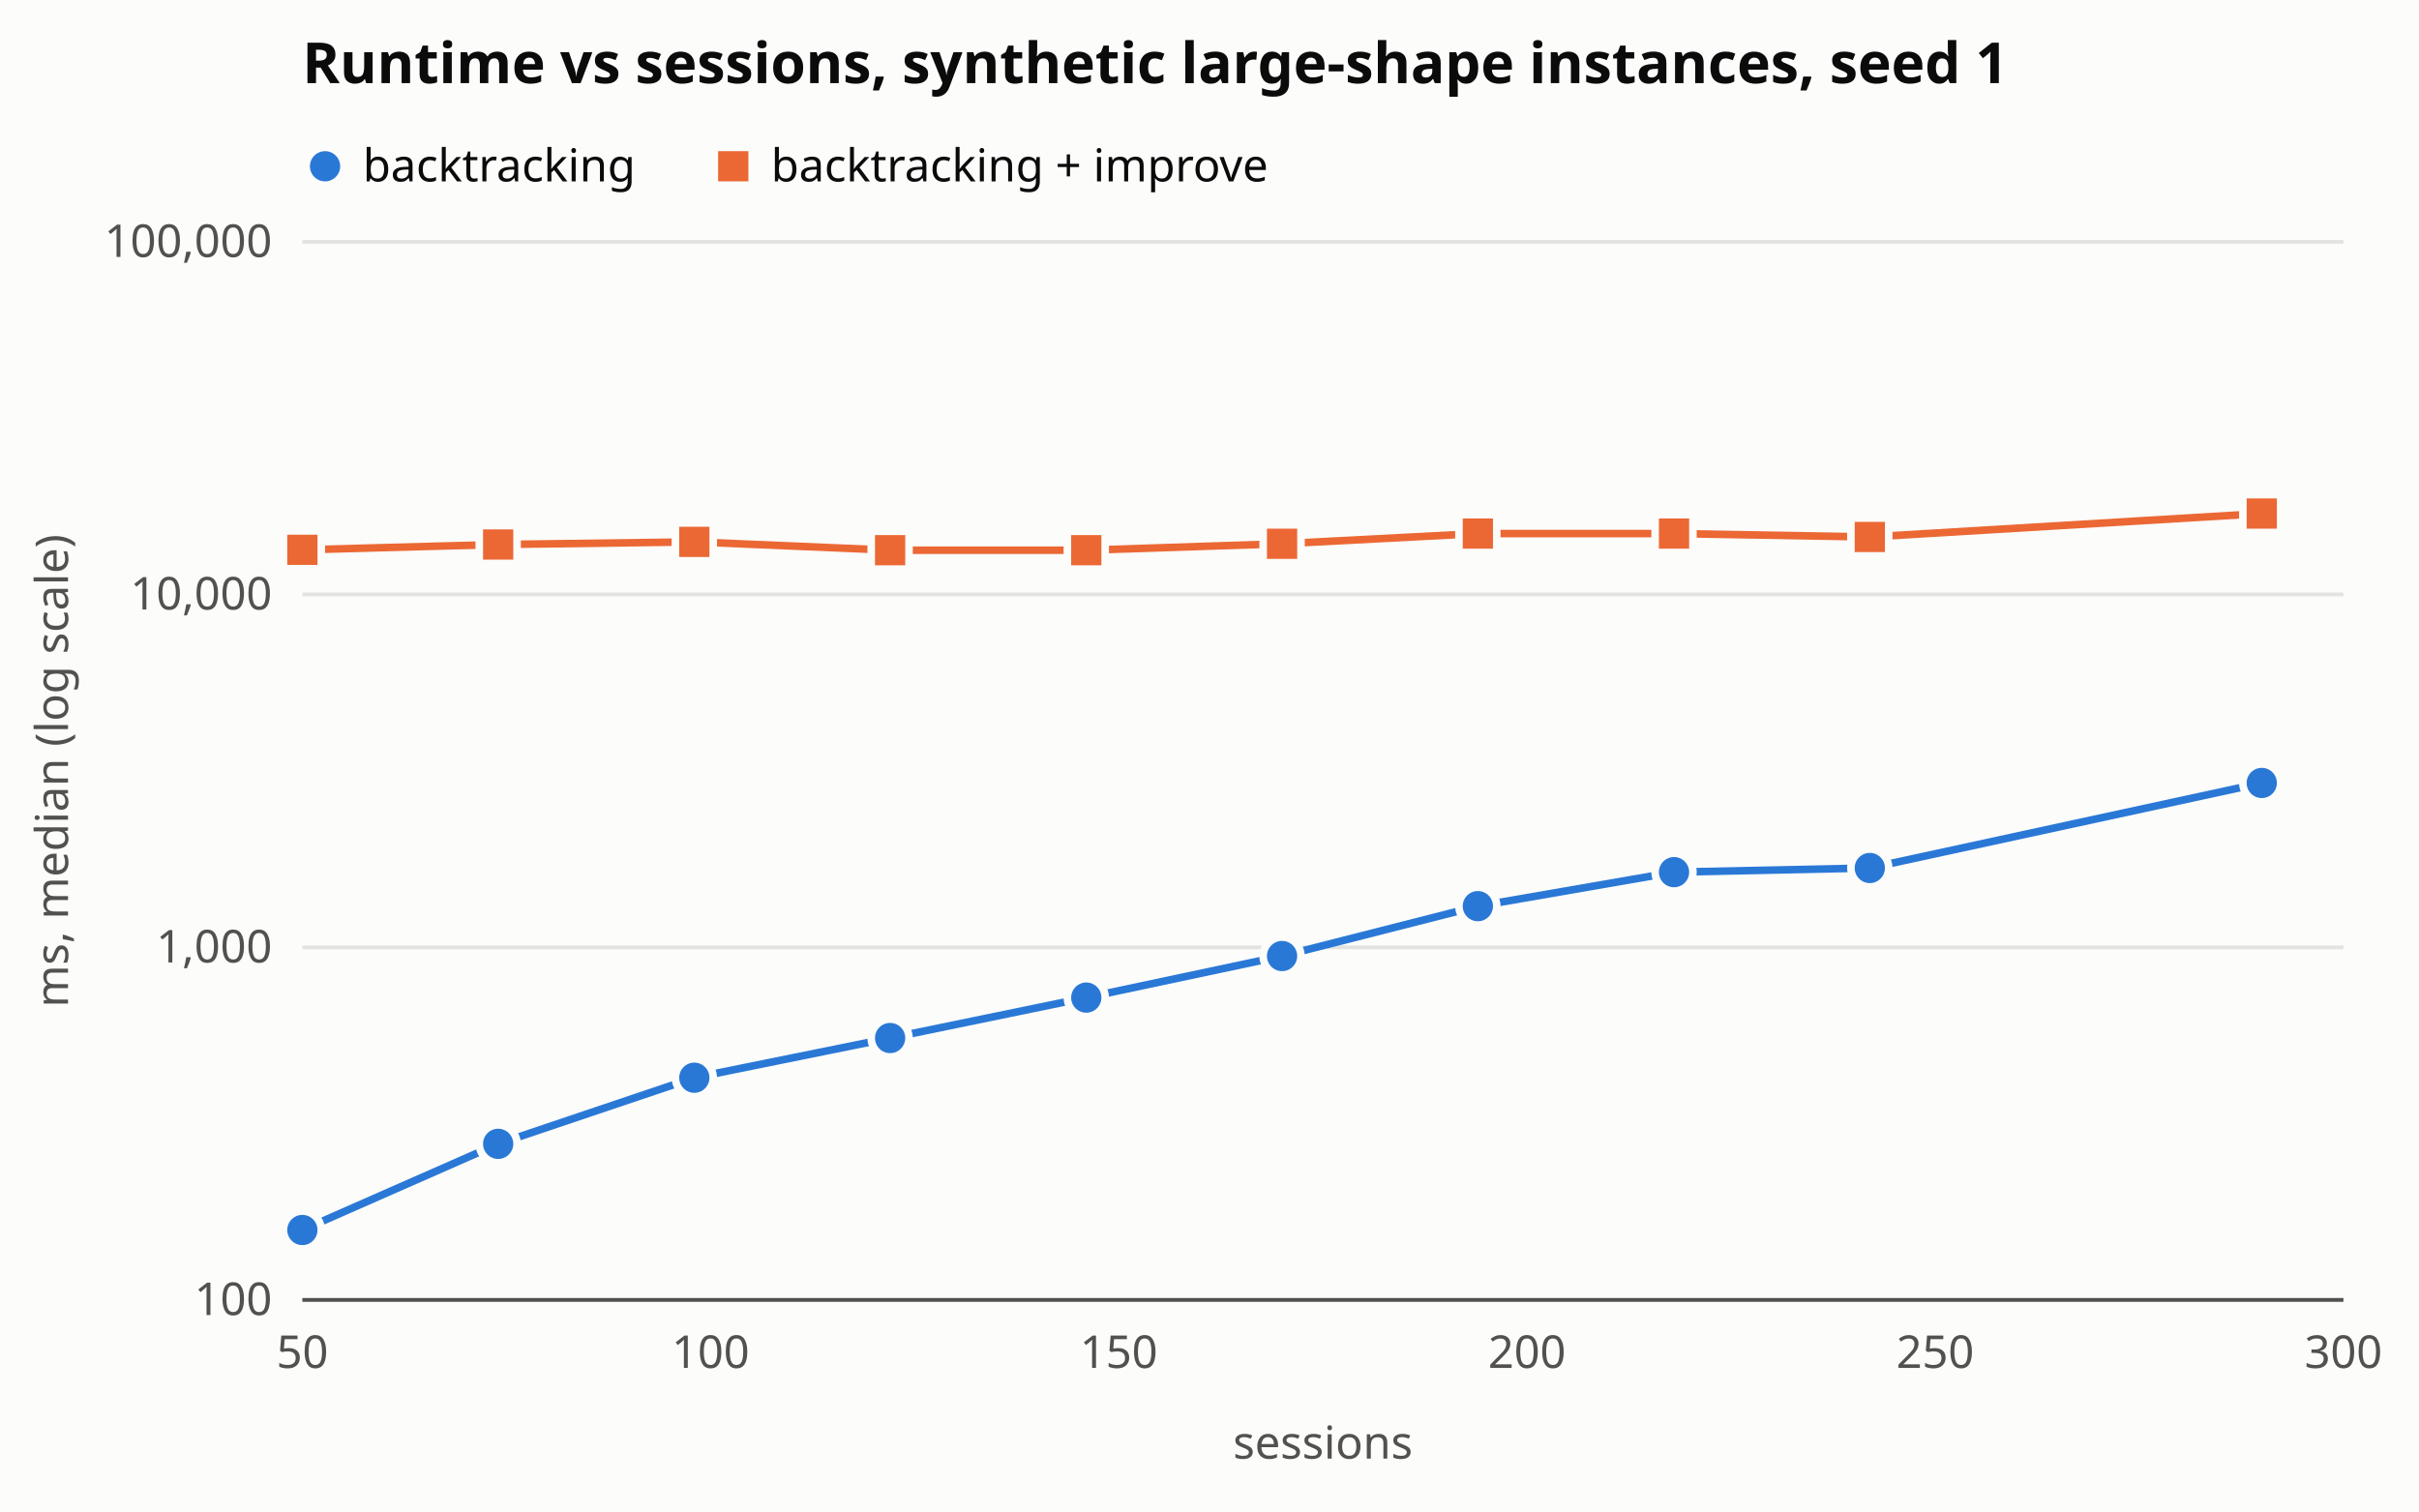
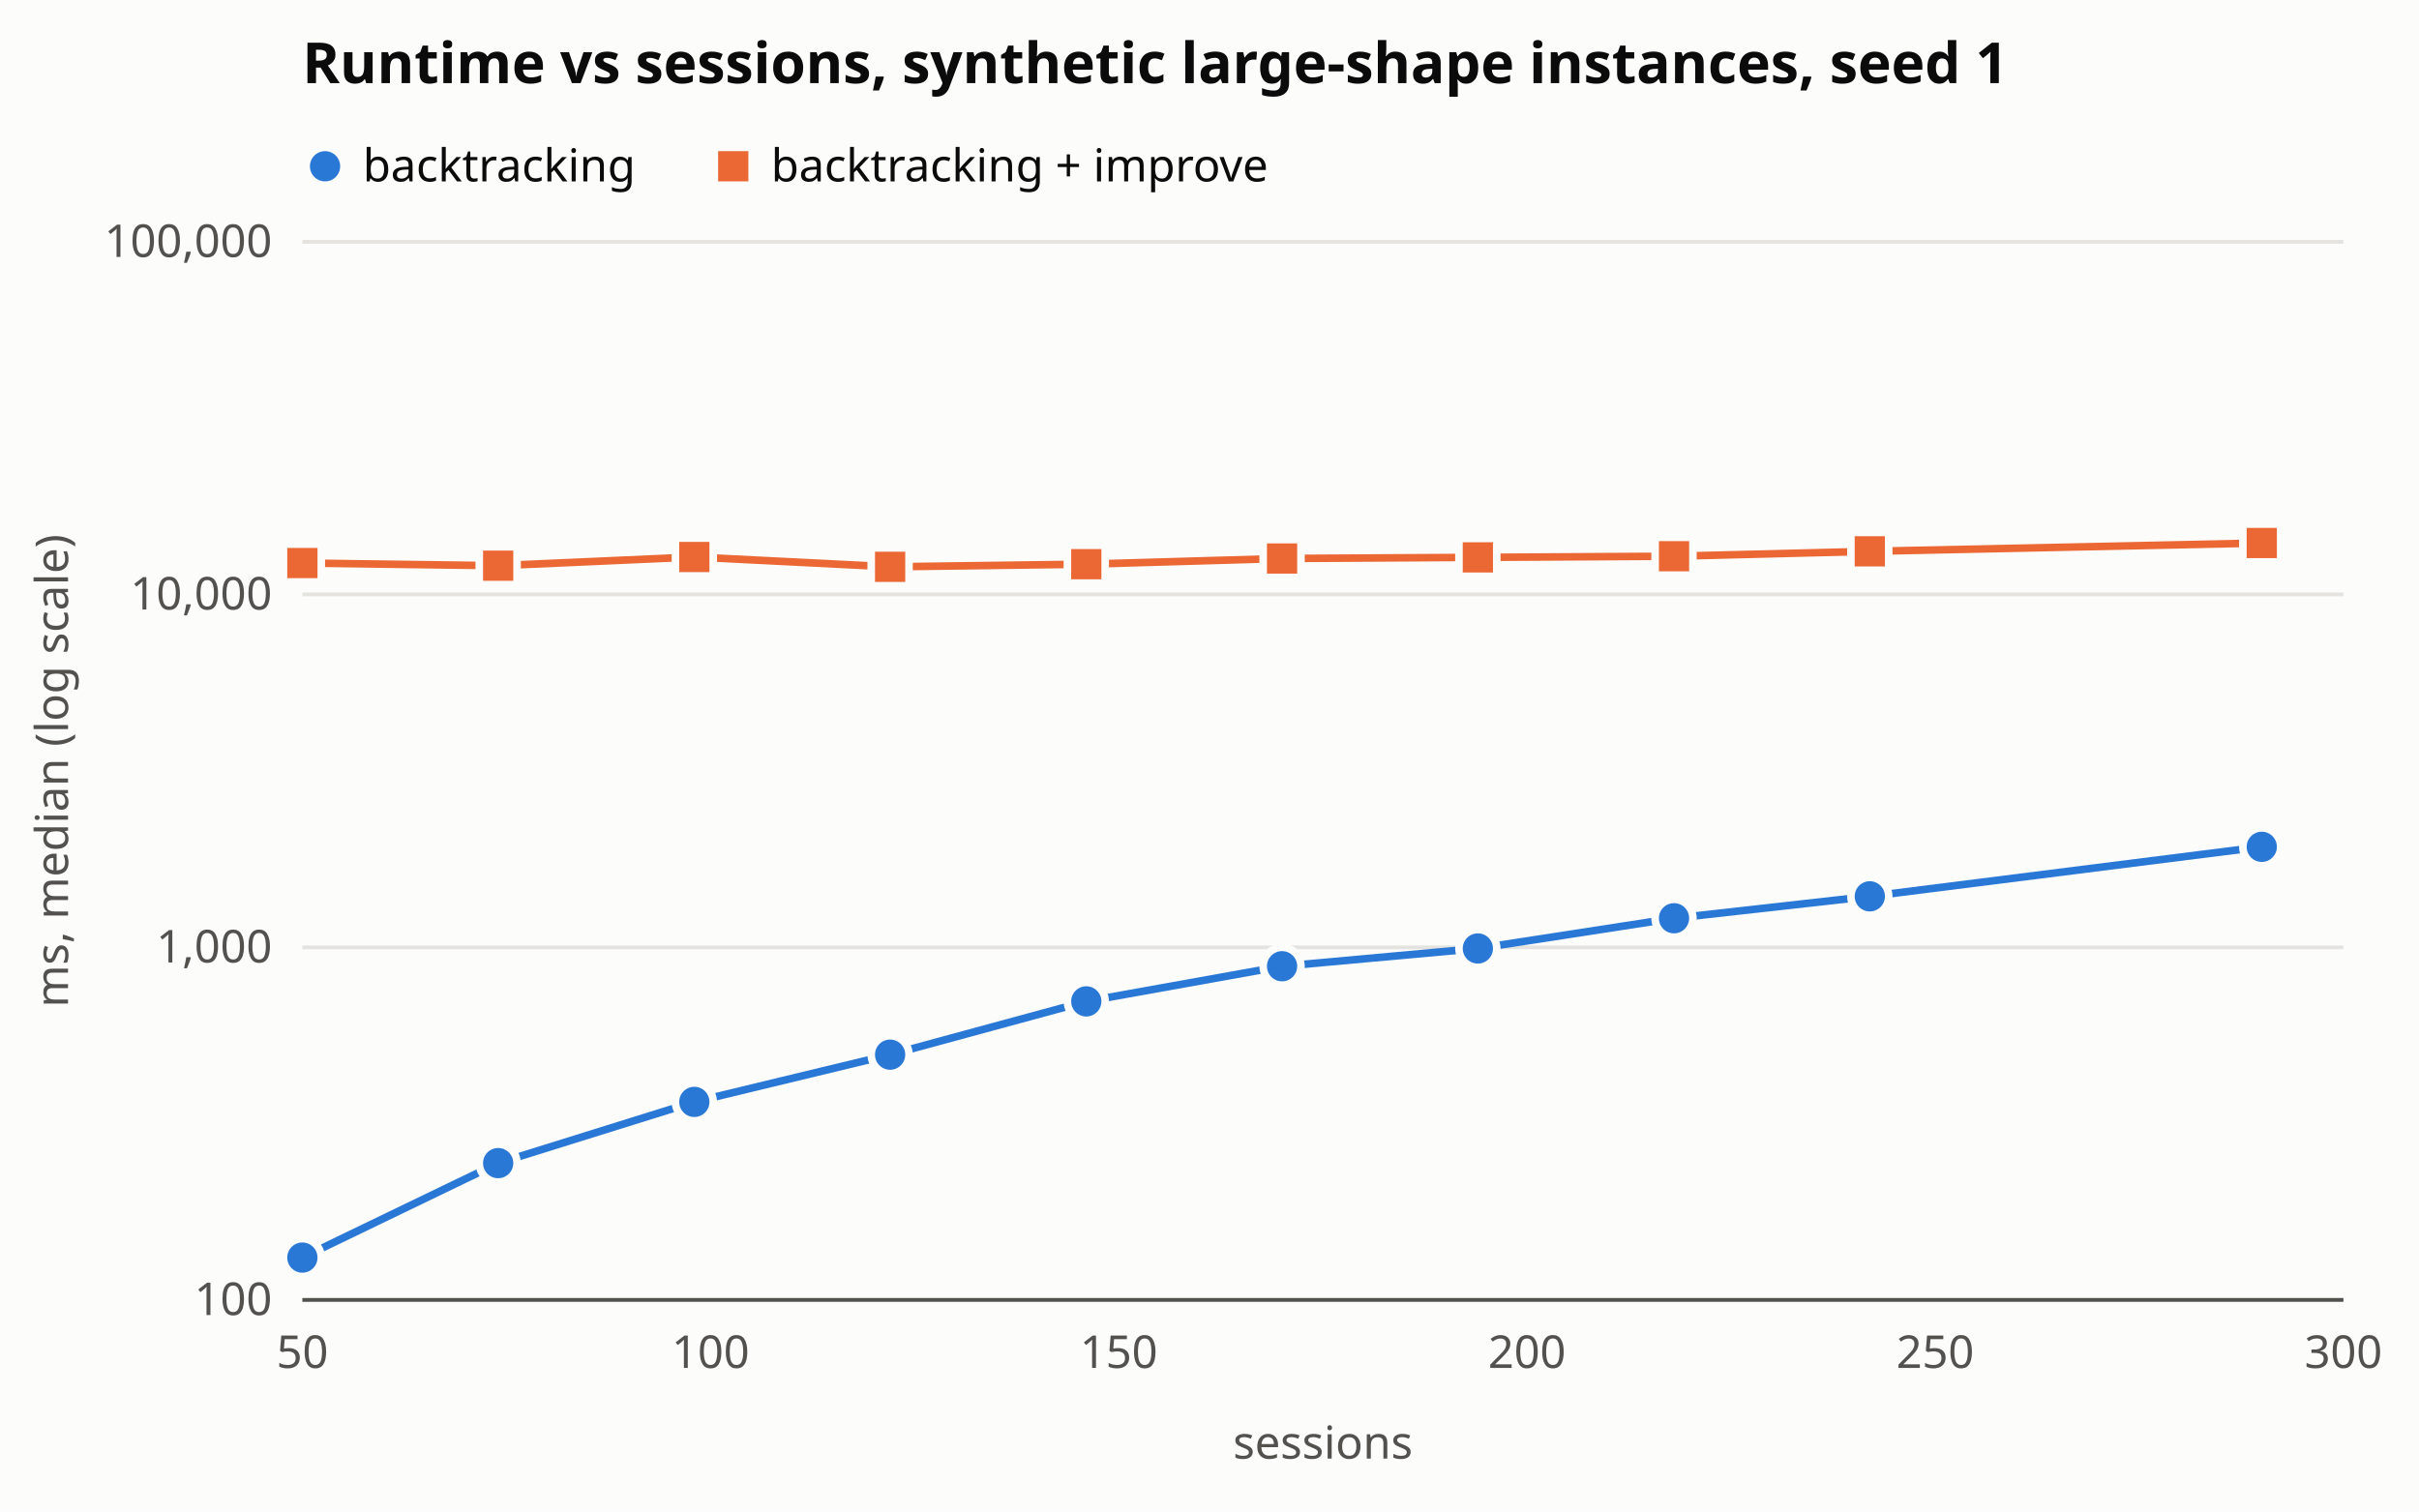
<svg xmlns="http://www.w3.org/2000/svg" width="640" height="400" viewBox="0 0 640 400" font-family="system-ui, sans-serif" font-size="12">
  <rect width="640" height="400" fill="#fcfcfb" />
  <text x="80.0" y="22.0" text-anchor="start" fill="#0b0b0b" font-size="15" font-weight="600">Runtime vs sessions, synthetic large-shape instances, seed 1</text>
  <line x1="80" x2="620" y1="344.0" y2="344.0" stroke="#e4e3df" />
  <text x="72.0" y="348.0" text-anchor="end" fill="#52514e">100</text>
  <line x1="80" x2="620" y1="250.7" y2="250.7" stroke="#e4e3df" />
  <text x="72.0" y="254.7" text-anchor="end" fill="#52514e">1,000</text>
  <line x1="80" x2="620" y1="157.3" y2="157.3" stroke="#e4e3df" />
  <text x="72.0" y="161.3" text-anchor="end" fill="#52514e">10,000</text>
  <line x1="80" x2="620" y1="64.0" y2="64.0" stroke="#e4e3df" />
  <text x="72.0" y="68.0" text-anchor="end" fill="#52514e">100,000</text>
  <text x="80.0" y="362.0" text-anchor="middle" fill="#52514e">50</text>
  <text x="188.0" y="362.0" text-anchor="middle" fill="#52514e">100</text>
  <text x="296.0" y="362.0" text-anchor="middle" fill="#52514e">150</text>
  <text x="404.0" y="362.0" text-anchor="middle" fill="#52514e">200</text>
  <text x="512.0" y="362.0" text-anchor="middle" fill="#52514e">250</text>
  <text x="620.0" y="362.0" text-anchor="middle" fill="#52514e">300</text>
  <line x1="80" x2="620" y1="344" y2="344" stroke="#52514e" />
  <text x="350.0" y="386.0" text-anchor="middle" fill="#52514e">sessions</text>
  <text x="18.0" y="204.0" text-anchor="middle" fill="#52514e" transform="rotate(-90 18 204.0)">ms, median (log scale)</text>
  <circle cx="86.0" cy="44.0" r="5" fill="#2a78d6" stroke="#fcfcfb" stroke-width="2" />
  <text x="96.0" y="48.0" text-anchor="start" fill="#0b0b0b">backtracking</text>
-   <polyline points="80.0,325.5 131.8,302.7 183.7,285.2 235.5,274.7 287.4,264.0 339.2,253.0 391.0,239.8 442.9,230.8 494.7,229.7 598.4,207.2" fill="none" stroke="#2a78d6" stroke-width="2" />
-   <circle cx="80.0" cy="325.5" r="5" fill="#2a78d6" stroke="#fcfcfb" stroke-width="2" />
-   <circle cx="131.8" cy="302.7" r="5" fill="#2a78d6" stroke="#fcfcfb" stroke-width="2" />
-   <circle cx="183.7" cy="285.2" r="5" fill="#2a78d6" stroke="#fcfcfb" stroke-width="2" />
-   <circle cx="235.5" cy="274.7" r="5" fill="#2a78d6" stroke="#fcfcfb" stroke-width="2" />
-   <circle cx="287.4" cy="264.0" r="5" fill="#2a78d6" stroke="#fcfcfb" stroke-width="2" />
-   <circle cx="339.2" cy="253.0" r="5" fill="#2a78d6" stroke="#fcfcfb" stroke-width="2" />
-   <circle cx="391.0" cy="239.8" r="5" fill="#2a78d6" stroke="#fcfcfb" stroke-width="2" />
-   <circle cx="442.9" cy="230.8" r="5" fill="#2a78d6" stroke="#fcfcfb" stroke-width="2" />
-   <circle cx="494.7" cy="229.7" r="5" fill="#2a78d6" stroke="#fcfcfb" stroke-width="2" />
-   <circle cx="598.4" cy="207.2" r="5" fill="#2a78d6" stroke="#fcfcfb" stroke-width="2" />
+   <polyline points="80.0,332.8 131.8,307.8 183.7,291.6 235.5,279.1 287.4,265.0 339.2,255.7 391.0,251.0 442.9,243.0 494.7,237.2 598.4,224.1" fill="none" stroke="#2a78d6" stroke-width="2" />
+   <circle cx="80.0" cy="332.8" r="5" fill="#2a78d6" stroke="#fcfcfb" stroke-width="2" />
+   <circle cx="131.8" cy="307.8" r="5" fill="#2a78d6" stroke="#fcfcfb" stroke-width="2" />
+   <circle cx="183.7" cy="291.6" r="5" fill="#2a78d6" stroke="#fcfcfb" stroke-width="2" />
+   <circle cx="235.5" cy="279.1" r="5" fill="#2a78d6" stroke="#fcfcfb" stroke-width="2" />
+   <circle cx="287.4" cy="265.0" r="5" fill="#2a78d6" stroke="#fcfcfb" stroke-width="2" />
+   <circle cx="339.2" cy="255.7" r="5" fill="#2a78d6" stroke="#fcfcfb" stroke-width="2" />
+   <circle cx="391.0" cy="251.0" r="5" fill="#2a78d6" stroke="#fcfcfb" stroke-width="2" />
+   <circle cx="442.9" cy="243.0" r="5" fill="#2a78d6" stroke="#fcfcfb" stroke-width="2" />
+   <circle cx="494.7" cy="237.2" r="5" fill="#2a78d6" stroke="#fcfcfb" stroke-width="2" />
+   <circle cx="598.4" cy="224.1" r="5" fill="#2a78d6" stroke="#fcfcfb" stroke-width="2" />
  <rect x="189.0" y="39.0" width="10" height="10" fill="#eb6834" stroke="#fcfcfb" stroke-width="2" />
  <text x="204.0" y="48.0" text-anchor="start" fill="#0b0b0b">backtracking + improve</text>
-   <polyline points="80.0,145.5 131.8,144.1 183.7,143.4 235.5,145.6 287.4,145.6 339.2,143.9 391.0,141.2 442.9,141.2 494.7,142.1 598.4,135.9" fill="none" stroke="#eb6834" stroke-width="2" />
-   <rect x="75.0" y="140.5" width="10" height="10" fill="#eb6834" stroke="#fcfcfb" stroke-width="2" />
-   <rect x="126.8" y="139.1" width="10" height="10" fill="#eb6834" stroke="#fcfcfb" stroke-width="2" />
-   <rect x="178.7" y="138.4" width="10" height="10" fill="#eb6834" stroke="#fcfcfb" stroke-width="2" />
-   <rect x="230.5" y="140.6" width="10" height="10" fill="#eb6834" stroke="#fcfcfb" stroke-width="2" />
-   <rect x="282.4" y="140.6" width="10" height="10" fill="#eb6834" stroke="#fcfcfb" stroke-width="2" />
-   <rect x="334.2" y="138.9" width="10" height="10" fill="#eb6834" stroke="#fcfcfb" stroke-width="2" />
-   <rect x="386.0" y="136.2" width="10" height="10" fill="#eb6834" stroke="#fcfcfb" stroke-width="2" />
-   <rect x="437.9" y="136.2" width="10" height="10" fill="#eb6834" stroke="#fcfcfb" stroke-width="2" />
-   <rect x="489.7" y="137.1" width="10" height="10" fill="#eb6834" stroke="#fcfcfb" stroke-width="2" />
-   <rect x="593.4" y="130.9" width="10" height="10" fill="#eb6834" stroke="#fcfcfb" stroke-width="2" />
+   <polyline points="80.0,149.0 131.8,149.7 183.7,147.4 235.5,150.0 287.4,149.3 339.2,147.8 391.0,147.5 442.9,147.2 494.7,145.9 598.4,143.7" fill="none" stroke="#eb6834" stroke-width="2" />
+   <rect x="75.0" y="144.0" width="10" height="10" fill="#eb6834" stroke="#fcfcfb" stroke-width="2" />
+   <rect x="126.8" y="144.7" width="10" height="10" fill="#eb6834" stroke="#fcfcfb" stroke-width="2" />
+   <rect x="178.7" y="142.4" width="10" height="10" fill="#eb6834" stroke="#fcfcfb" stroke-width="2" />
+   <rect x="230.5" y="145.0" width="10" height="10" fill="#eb6834" stroke="#fcfcfb" stroke-width="2" />
+   <rect x="282.4" y="144.3" width="10" height="10" fill="#eb6834" stroke="#fcfcfb" stroke-width="2" />
+   <rect x="334.2" y="142.8" width="10" height="10" fill="#eb6834" stroke="#fcfcfb" stroke-width="2" />
+   <rect x="386.0" y="142.5" width="10" height="10" fill="#eb6834" stroke="#fcfcfb" stroke-width="2" />
+   <rect x="437.9" y="142.2" width="10" height="10" fill="#eb6834" stroke="#fcfcfb" stroke-width="2" />
+   <rect x="489.7" y="140.9" width="10" height="10" fill="#eb6834" stroke="#fcfcfb" stroke-width="2" />
+   <rect x="593.4" y="138.7" width="10" height="10" fill="#eb6834" stroke="#fcfcfb" stroke-width="2" />
</svg>
